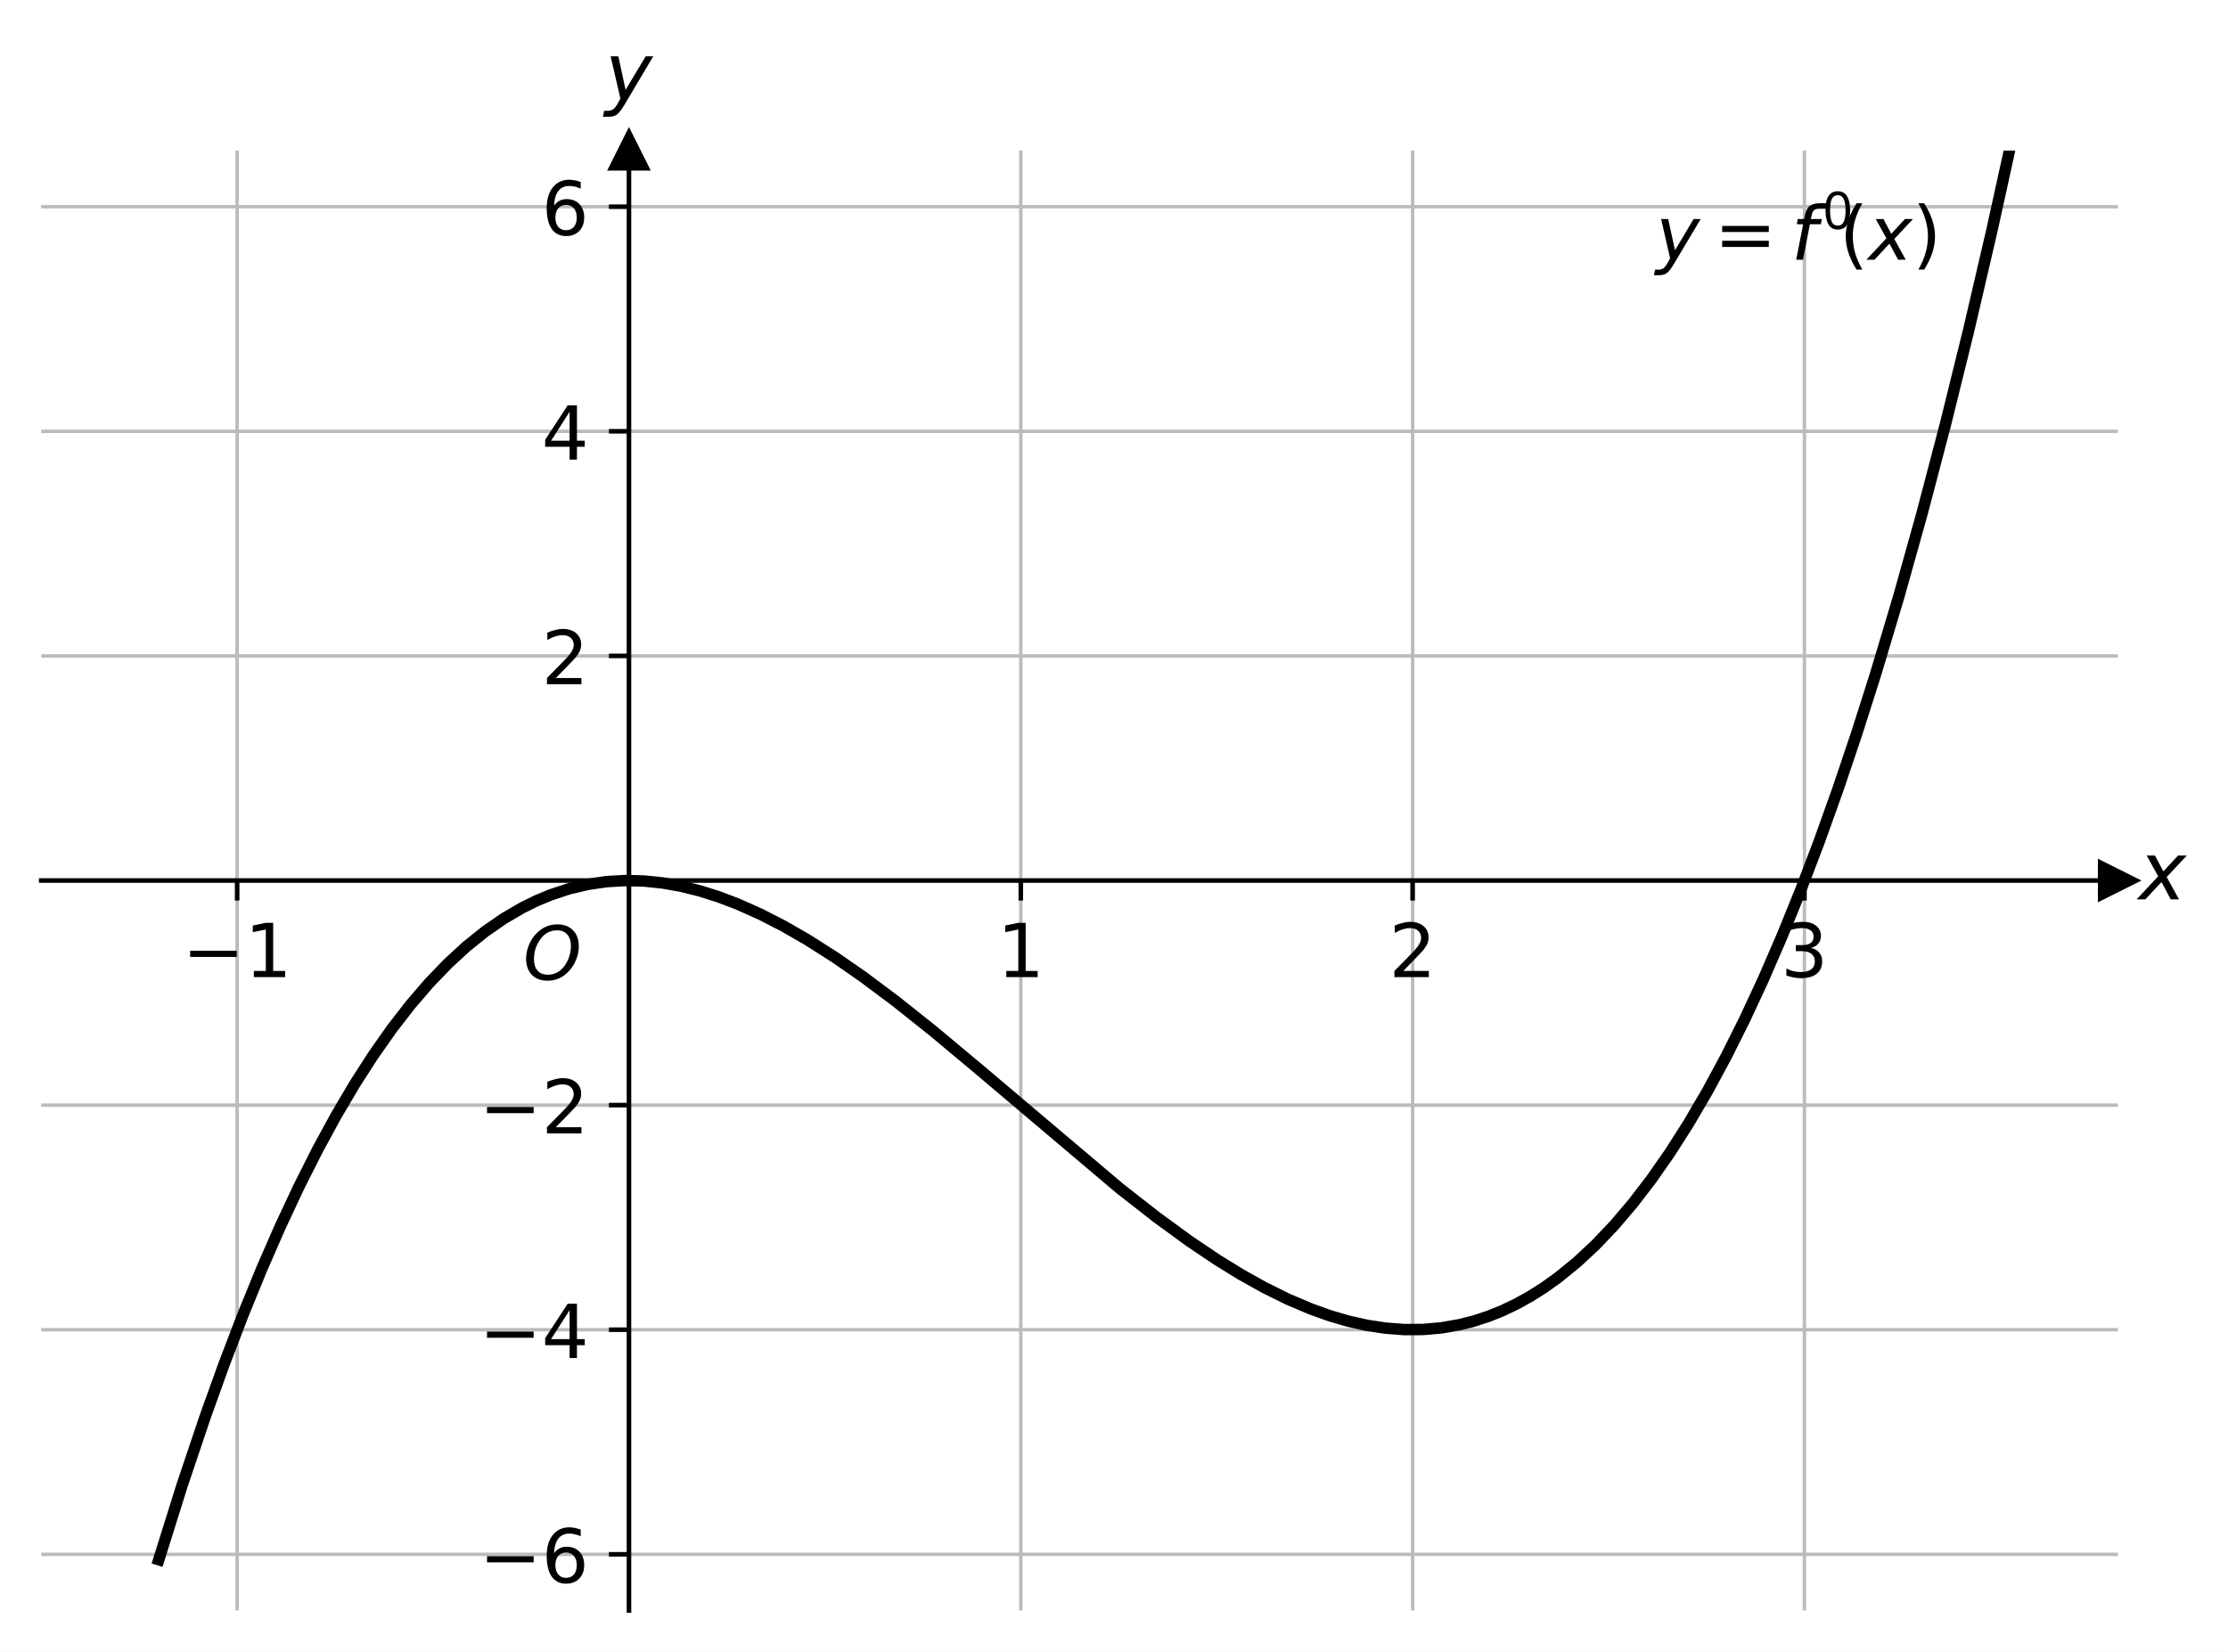
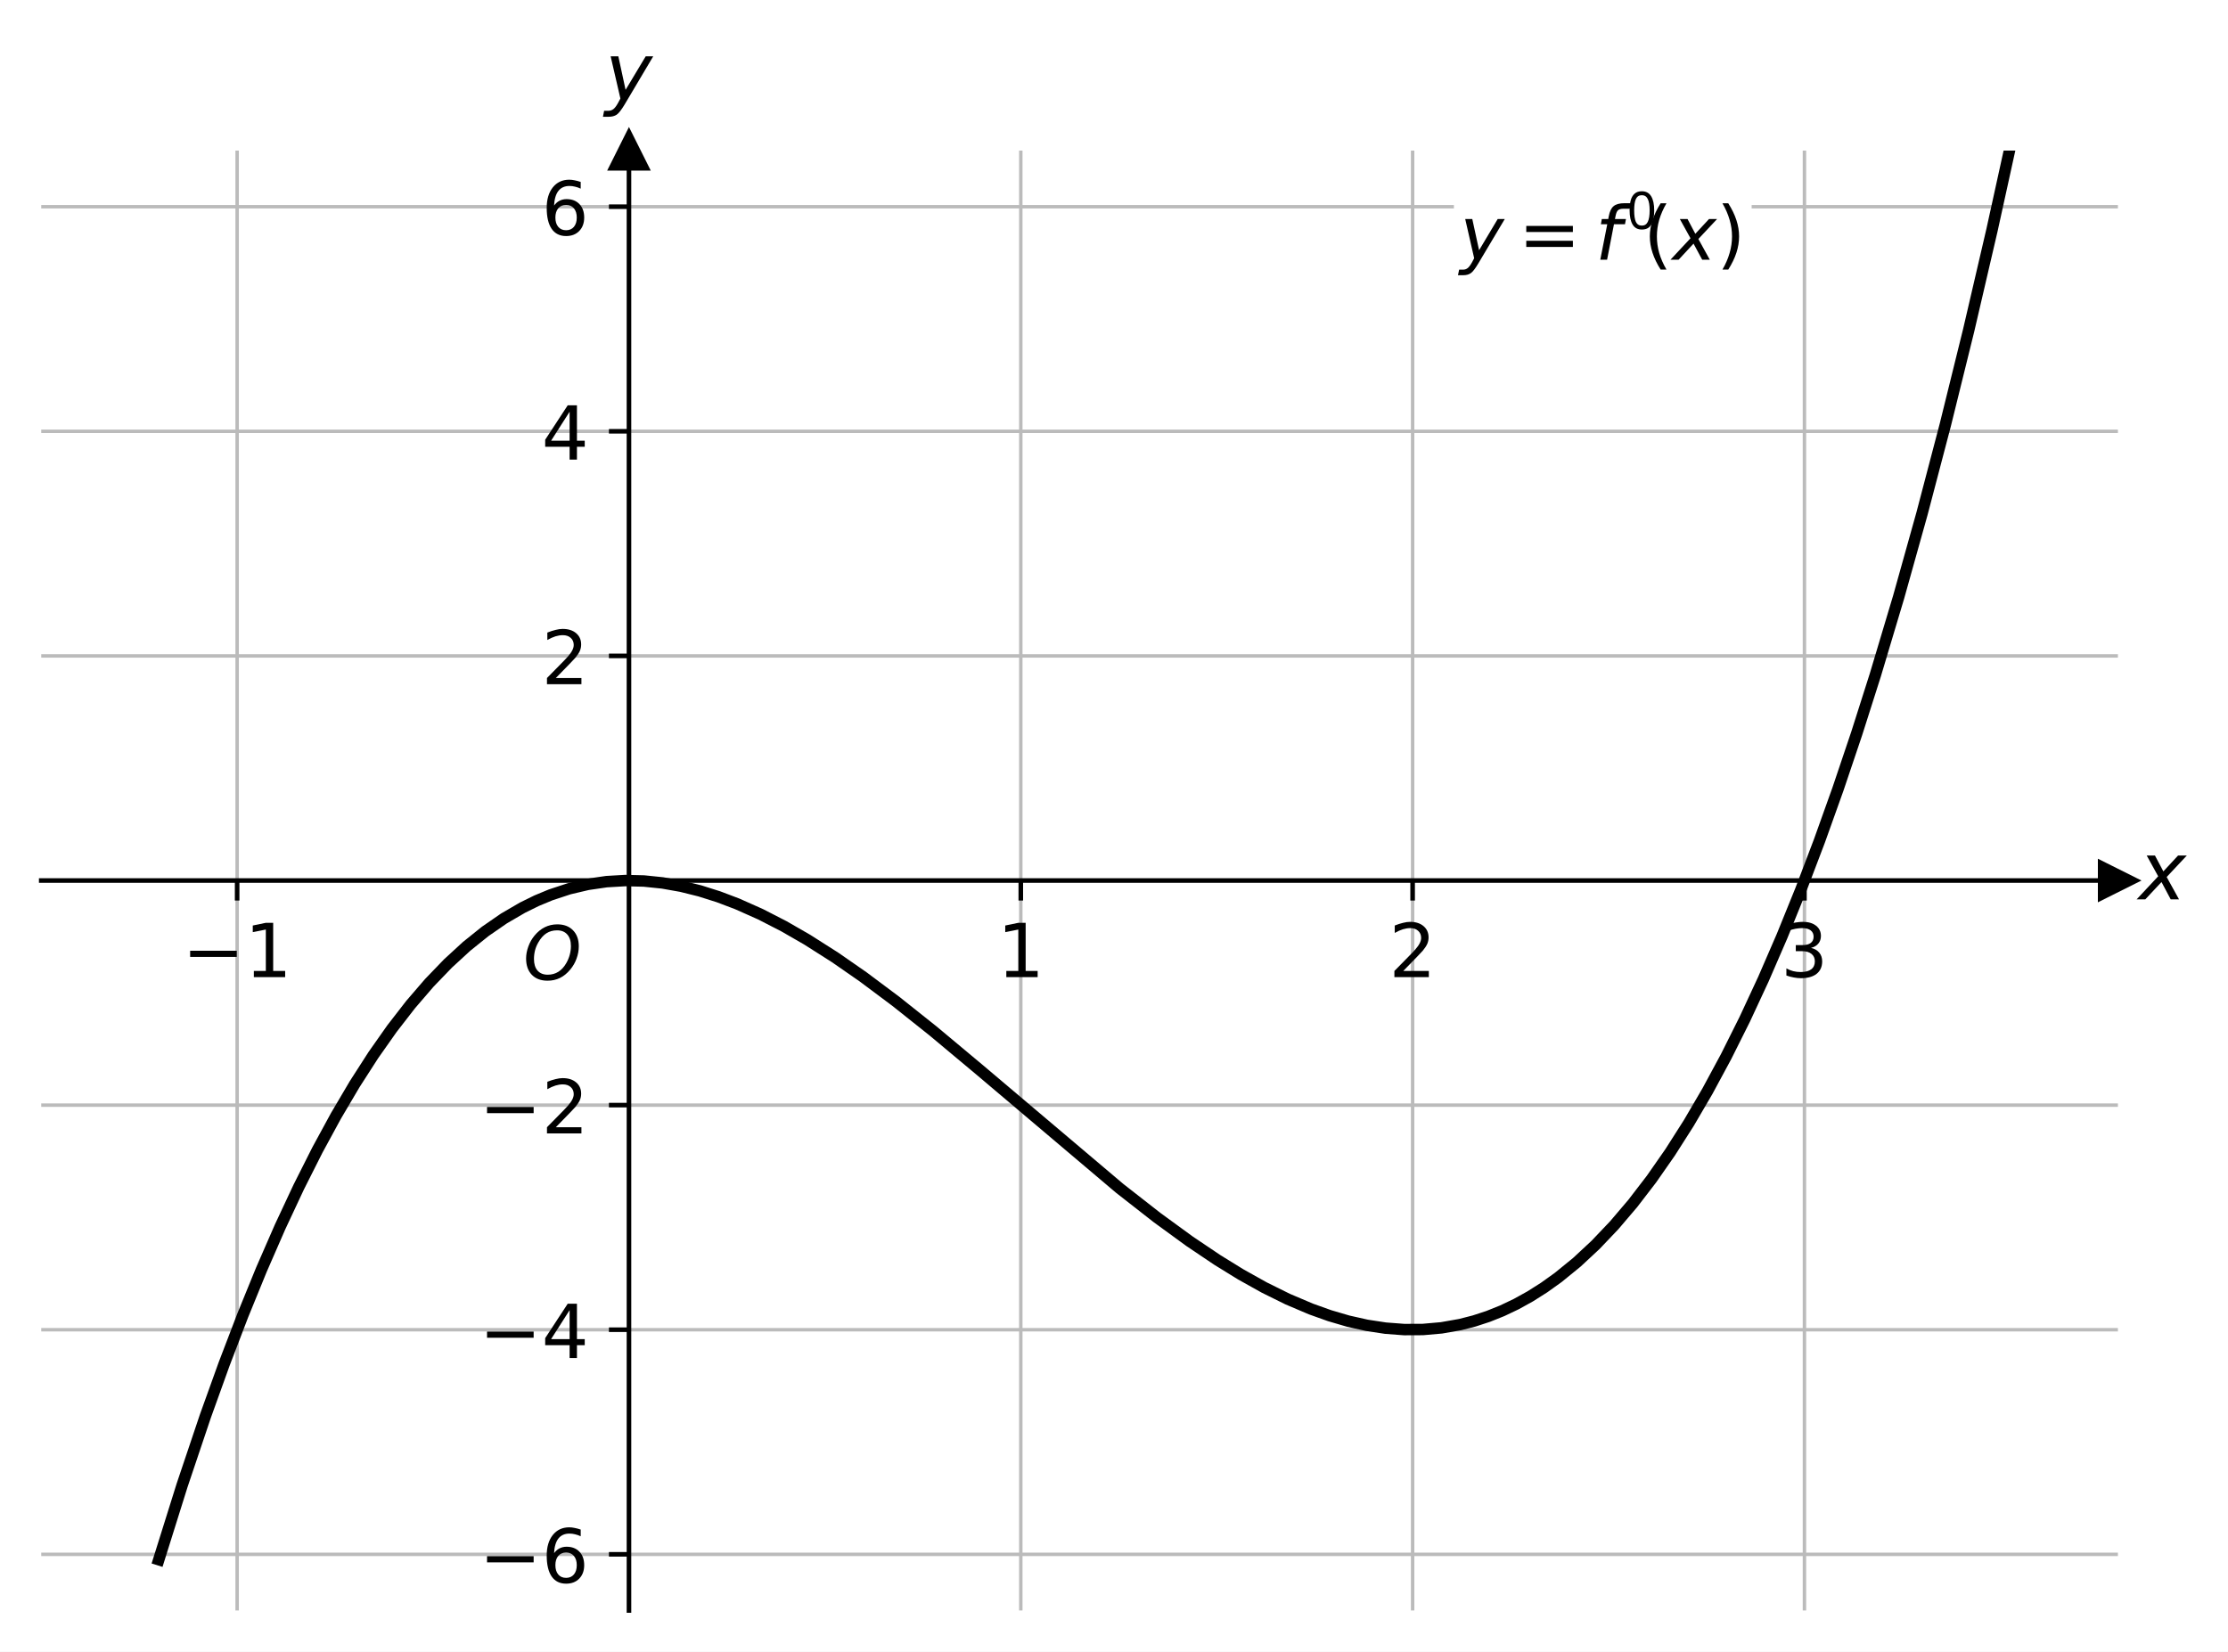
<svg xmlns="http://www.w3.org/2000/svg" xmlns:xlink="http://www.w3.org/1999/xlink" width="389.127pt" height="288.524pt" viewBox="0 0 389.127 288.524" version="1.1">
  <defs>
    <style type="text/css">*{stroke-linejoin: round; stroke-linecap: butt}</style>
  </defs>
  <g id="figure_1">
    <g id="patch_1">
      <path d="M 0 288.524  L 389.127 288.524  L 389.127 0  L 0 0  z " style="fill: #ffffff" />
    </g>
    <g id="axes_1">
      <g id="patch_2">
        <path d="M 7.2 281.324  L 369.9 281.324  L 369.9 26.3  L 7.2 26.3  z " style="fill: #ffffff" />
      </g>
      <g id="matplotlib.axis_1">
        <g id="xtick_1">
          <g id="line2d_1">
-             <path d="M 41.417 281.324  L 41.417 26.3  " clip-path="url(#p756f728cad)" style="fill: none; stroke: #bbbbbb; stroke-width: 0.6; stroke-linecap: square" />
+             <path d="M 41.417 281.324  L 41.417 26.3  " clip-path="url(#p54799bf0ea)" style="fill: none; stroke: #bbbbbb; stroke-width: 0.6; stroke-linecap: square" />
          </g>
          <g id="line2d_2">
            <defs>
-               <path id="m694ea59f63" d="M 0 0  L 0 3.5  " style="stroke: #000000; stroke-width: 0.8" />
+               <path id="m802ea425b5" d="M 0 0  L 0 3.5  " style="stroke: #000000; stroke-width: 0.8" />
            </defs>
            <g>
-               <use xlink:href="#m694ea59f63" x="41.417" y="153.812" style="stroke: #000000; stroke-width: 0.8" />
+               <use xlink:href="#m802ea425b5" x="41.417" y="153.812" style="stroke: #000000; stroke-width: 0.8" />
            </g>
          </g>
          <g id="text_1">
            <text style="font-size: 13px; font-family: 'DejaVu Sans'; text-anchor: middle" x="41.417" y="170.689" transform="rotate(-0 41.41698 170.6894)">−1</text>
          </g>
        </g>
        <g id="xtick_2">
          <g id="line2d_3">
-             <path d="M 178.285 281.324  L 178.285 26.3  " clip-path="url(#p756f728cad)" style="fill: none; stroke: #bbbbbb; stroke-width: 0.6; stroke-linecap: square" />
+             <path d="M 178.285 281.324  L 178.285 26.3  " clip-path="url(#p54799bf0ea)" style="fill: none; stroke: #bbbbbb; stroke-width: 0.6; stroke-linecap: square" />
          </g>
          <g id="line2d_4">
            <g>
-               <use xlink:href="#m694ea59f63" x="178.285" y="153.812" style="stroke: #000000; stroke-width: 0.8" />
+               <use xlink:href="#m802ea425b5" x="178.285" y="153.812" style="stroke: #000000; stroke-width: 0.8" />
            </g>
          </g>
          <g id="text_2">
            <text style="font-size: 13px; font-family: 'DejaVu Sans'; text-anchor: middle" x="178.285" y="170.689" transform="rotate(-0 178.2849 170.6894)">1</text>
          </g>
        </g>
        <g id="xtick_3">
          <g id="line2d_5">
-             <path d="M 246.719 281.324  L 246.719 26.3  " clip-path="url(#p756f728cad)" style="fill: none; stroke: #bbbbbb; stroke-width: 0.6; stroke-linecap: square" />
+             <path d="M 246.719 281.324  L 246.719 26.3  " clip-path="url(#p54799bf0ea)" style="fill: none; stroke: #bbbbbb; stroke-width: 0.6; stroke-linecap: square" />
          </g>
          <g id="line2d_6">
            <g>
-               <use xlink:href="#m694ea59f63" x="246.719" y="153.812" style="stroke: #000000; stroke-width: 0.8" />
+               <use xlink:href="#m802ea425b5" x="246.719" y="153.812" style="stroke: #000000; stroke-width: 0.8" />
            </g>
          </g>
          <g id="text_3">
            <text style="font-size: 13px; font-family: 'DejaVu Sans'; text-anchor: middle" x="246.719" y="170.689" transform="rotate(-0 246.7189 170.6894)">2</text>
          </g>
        </g>
        <g id="xtick_4">
          <g id="line2d_7">
-             <path d="M 315.153 281.324  L 315.153 26.3  " clip-path="url(#p756f728cad)" style="fill: none; stroke: #bbbbbb; stroke-width: 0.6; stroke-linecap: square" />
+             <path d="M 315.153 281.324  L 315.153 26.3  " clip-path="url(#p54799bf0ea)" style="fill: none; stroke: #bbbbbb; stroke-width: 0.6; stroke-linecap: square" />
          </g>
          <g id="line2d_8">
            <g>
-               <use xlink:href="#m694ea59f63" x="315.153" y="153.812" style="stroke: #000000; stroke-width: 0.8" />
+               <use xlink:href="#m802ea425b5" x="315.153" y="153.812" style="stroke: #000000; stroke-width: 0.8" />
            </g>
          </g>
          <g id="text_4">
            <text style="font-size: 13px; font-family: 'DejaVu Sans'; text-anchor: middle" x="315.153" y="170.689" transform="rotate(-0 315.1528 170.6894)">3</text>
          </g>
        </g>
      </g>
      <g id="matplotlib.axis_2">
        <g id="ytick_1">
          <g id="line2d_9">
-             <path d="M 7.2 271.516  L 369.9 271.516  " clip-path="url(#p756f728cad)" style="fill: none; stroke: #bbbbbb; stroke-width: 0.6; stroke-linecap: square" />
+             <path d="M 7.2 271.516  L 369.9 271.516  " clip-path="url(#p54799bf0ea)" style="fill: none; stroke: #bbbbbb; stroke-width: 0.6; stroke-linecap: square" />
          </g>
          <g id="line2d_10">
            <defs>
-               <path id="m11cade0766" d="M 0 0  L -3.5 0  " style="stroke: #000000; stroke-width: 0.8" />
+               <path id="m2aef047bb4" d="M 0 0  L -3.5 0  " style="stroke: #000000; stroke-width: 0.8" />
            </defs>
            <g>
-               <use xlink:href="#m11cade0766" x="109.851" y="271.516" style="stroke: #000000; stroke-width: 0.8" />
+               <use xlink:href="#m2aef047bb4" x="109.851" y="271.516" style="stroke: #000000; stroke-width: 0.8" />
            </g>
          </g>
          <g id="text_5">
            <text style="font-size: 13px; font-family: 'DejaVu Sans'; text-anchor: end" x="102.851" y="276.454" transform="rotate(-0 102.8509 276.4543)">−6</text>
          </g>
        </g>
        <g id="ytick_2">
          <g id="line2d_11">
-             <path d="M 7.2 232.281  L 369.9 232.281  " clip-path="url(#p756f728cad)" style="fill: none; stroke: #bbbbbb; stroke-width: 0.6; stroke-linecap: square" />
+             <path d="M 7.2 232.281  L 369.9 232.281  " clip-path="url(#p54799bf0ea)" style="fill: none; stroke: #bbbbbb; stroke-width: 0.6; stroke-linecap: square" />
          </g>
          <g id="line2d_12">
            <g>
-               <use xlink:href="#m11cade0766" x="109.851" y="232.281" style="stroke: #000000; stroke-width: 0.8" />
+               <use xlink:href="#m2aef047bb4" x="109.851" y="232.281" style="stroke: #000000; stroke-width: 0.8" />
            </g>
          </g>
          <g id="text_6">
            <text style="font-size: 13px; font-family: 'DejaVu Sans'; text-anchor: end" x="102.851" y="237.22" transform="rotate(-0 102.8509 237.2199)">−4</text>
          </g>
        </g>
        <g id="ytick_3">
          <g id="line2d_13">
-             <path d="M 7.2 193.047  L 369.9 193.047  " clip-path="url(#p756f728cad)" style="fill: none; stroke: #bbbbbb; stroke-width: 0.6; stroke-linecap: square" />
+             <path d="M 7.2 193.047  L 369.9 193.047  " clip-path="url(#p54799bf0ea)" style="fill: none; stroke: #bbbbbb; stroke-width: 0.6; stroke-linecap: square" />
          </g>
          <g id="line2d_14">
            <g>
-               <use xlink:href="#m11cade0766" x="109.851" y="193.047" style="stroke: #000000; stroke-width: 0.8" />
+               <use xlink:href="#m2aef047bb4" x="109.851" y="193.047" style="stroke: #000000; stroke-width: 0.8" />
            </g>
          </g>
          <g id="text_7">
            <text style="font-size: 13px; font-family: 'DejaVu Sans'; text-anchor: end" x="102.851" y="197.985" transform="rotate(-0 102.8509 197.9854)">−2</text>
          </g>
        </g>
        <g id="ytick_4">
          <g id="line2d_15">
-             <path d="M 7.2 114.578  L 369.9 114.578  " clip-path="url(#p756f728cad)" style="fill: none; stroke: #bbbbbb; stroke-width: 0.6; stroke-linecap: square" />
+             <path d="M 7.2 114.578  L 369.9 114.578  " clip-path="url(#p54799bf0ea)" style="fill: none; stroke: #bbbbbb; stroke-width: 0.6; stroke-linecap: square" />
          </g>
          <g id="line2d_16">
            <g>
-               <use xlink:href="#m11cade0766" x="109.851" y="114.578" style="stroke: #000000; stroke-width: 0.8" />
+               <use xlink:href="#m2aef047bb4" x="109.851" y="114.578" style="stroke: #000000; stroke-width: 0.8" />
            </g>
          </g>
          <g id="text_8">
            <text style="font-size: 13px; font-family: 'DejaVu Sans'; text-anchor: end" x="102.851" y="119.516" transform="rotate(-0 102.8509 119.5165)">2</text>
          </g>
        </g>
        <g id="ytick_5">
          <g id="line2d_17">
-             <path d="M 7.2 75.344  L 369.9 75.344  " clip-path="url(#p756f728cad)" style="fill: none; stroke: #bbbbbb; stroke-width: 0.6; stroke-linecap: square" />
+             <path d="M 7.2 75.344  L 369.9 75.344  " clip-path="url(#p54799bf0ea)" style="fill: none; stroke: #bbbbbb; stroke-width: 0.6; stroke-linecap: square" />
          </g>
          <g id="line2d_18">
            <g>
-               <use xlink:href="#m11cade0766" x="109.851" y="75.344" style="stroke: #000000; stroke-width: 0.8" />
+               <use xlink:href="#m2aef047bb4" x="109.851" y="75.344" style="stroke: #000000; stroke-width: 0.8" />
            </g>
          </g>
          <g id="text_9">
            <text style="font-size: 13px; font-family: 'DejaVu Sans'; text-anchor: end" x="102.851" y="80.282" transform="rotate(-0 102.8509 80.28203)">4</text>
          </g>
        </g>
        <g id="ytick_6">
          <g id="line2d_19">
-             <path d="M 7.2 36.109  L 369.9 36.109  " clip-path="url(#p756f728cad)" style="fill: none; stroke: #bbbbbb; stroke-width: 0.6; stroke-linecap: square" />
+             <path d="M 7.2 36.109  L 369.9 36.109  " clip-path="url(#p54799bf0ea)" style="fill: none; stroke: #bbbbbb; stroke-width: 0.6; stroke-linecap: square" />
          </g>
          <g id="line2d_20">
            <g>
-               <use xlink:href="#m11cade0766" x="109.851" y="36.109" style="stroke: #000000; stroke-width: 0.8" />
+               <use xlink:href="#m2aef047bb4" x="109.851" y="36.109" style="stroke: #000000; stroke-width: 0.8" />
            </g>
          </g>
          <g id="text_10">
            <text style="font-size: 13px; font-family: 'DejaVu Sans'; text-anchor: end" x="102.851" y="41.048" transform="rotate(-0 102.8509 41.04757)">6</text>
          </g>
        </g>
      </g>
      <g id="line2d_21">
        <defs>
-           <path id="m7c8cd1b5ca" d="M 3 0  L -3 -3  L -3 3  z " style="stroke: #000000; stroke-linejoin: miter" />
+           <path id="m3963346862" d="M 3 0  L -3 -3  L -3 3  z " style="stroke: #000000; stroke-linejoin: miter" />
        </defs>
        <g>
-           <use xlink:href="#m7c8cd1b5ca" x="369.9" y="153.812" style="stroke: #000000; stroke-linejoin: miter" />
+           <use xlink:href="#m3963346862" x="369.9" y="153.812" style="stroke: #000000; stroke-linejoin: miter" />
        </g>
      </g>
      <g id="line2d_22">
        <defs>
-           <path id="m4af085b4dd" d="M 0 -3  L -3 3  L 3 3  z " style="stroke: #000000; stroke-linejoin: miter" />
+           <path id="mb5b43f759f" d="M 0 -3  L -3 3  L 3 3  z " style="stroke: #000000; stroke-linejoin: miter" />
        </defs>
        <g>
-           <use xlink:href="#m4af085b4dd" x="109.851" y="26.3" style="stroke: #000000; stroke-linejoin: miter" />
+           <use xlink:href="#mb5b43f759f" x="109.851" y="26.3" style="stroke: #000000; stroke-linejoin: miter" />
        </g>
      </g>
      <g id="line2d_23">
-         <path d="M 27.73 272.457  L 31.804 259.46  L 35.877 247.356  L 39.136 238.298  L 42.395 229.783  L 45.653 221.798  L 48.912 214.331  L 52.171 207.367  L 55.43 200.896  L 58.688 194.904  L 61.947 189.379  L 65.206 184.307  L 68.465 179.676  L 71.723 175.473  L 74.982 171.686  L 78.241 168.302  L 81.5 165.308  L 84.758 162.692  L 88.017 160.44  L 91.276 158.541  L 93.72 157.339  L 96.164 156.323  L 99.423 155.248  L 102.682 154.481  L 105.94 154.008  L 109.199 153.818  L 112.458 153.897  L 115.717 154.233  L 118.975 154.812  L 122.234 155.623  L 125.493 156.653  L 128.752 157.888  L 132.825 159.703  L 136.899 161.795  L 140.972 164.139  L 145.86 167.249  L 150.748 170.644  L 156.451 174.908  L 162.969 180.095  L 171.116 186.904  L 195.556 207.585  L 202.074 212.681  L 207.777 216.839  L 212.665 220.126  L 216.738 222.636  L 220.812 224.911  L 224.885 226.928  L 228.959 228.66  L 232.217 229.825  L 235.476 230.78  L 238.735 231.512  L 241.994 232.007  L 245.252 232.255  L 248.511 232.241  L 251.77 231.953  L 255.029 231.379  L 257.473 230.752  L 259.917 229.952  L 262.361 228.972  L 264.805 227.809  L 267.249 226.455  L 269.693 224.906  L 272.137 223.157  L 275.396 220.503  L 278.655 217.471  L 281.913 214.047  L 285.172 210.219  L 288.431 205.975  L 291.69 201.3  L 294.949 196.183  L 298.207 190.612  L 301.466 184.572  L 304.725 178.052  L 307.984 171.039  L 311.242 163.521  L 314.501 155.483  L 317.76 146.915  L 321.019 137.802  L 324.277 128.133  L 327.536 117.894  L 331.61 104.276  L 335.683 89.723  L 339.756 74.211  L 343.83 57.715  L 347.903 40.21  L 351.977 21.672  L 352.792 17.838  L 352.792 17.838  " clip-path="url(#p756f728cad)" style="fill: none; stroke: #000000; stroke-width: 2; stroke-linecap: square" />
+         <path d="M 27.73 272.457  L 31.804 259.46  L 35.877 247.356  L 39.136 238.298  L 42.395 229.783  L 45.653 221.798  L 48.912 214.331  L 52.171 207.367  L 55.43 200.896  L 58.688 194.904  L 61.947 189.379  L 65.206 184.307  L 68.465 179.676  L 71.723 175.473  L 74.982 171.686  L 78.241 168.302  L 81.5 165.308  L 84.758 162.692  L 88.017 160.44  L 91.276 158.541  L 93.72 157.339  L 96.164 156.323  L 99.423 155.248  L 102.682 154.481  L 105.94 154.008  L 109.199 153.818  L 112.458 153.897  L 115.717 154.233  L 118.975 154.812  L 122.234 155.623  L 125.493 156.653  L 128.752 157.888  L 132.825 159.703  L 136.899 161.795  L 140.972 164.139  L 145.86 167.249  L 150.748 170.644  L 156.451 174.908  L 162.969 180.095  L 171.116 186.904  L 195.556 207.585  L 202.074 212.681  L 207.777 216.839  L 212.665 220.126  L 216.738 222.636  L 220.812 224.911  L 224.885 226.928  L 228.959 228.66  L 232.217 229.825  L 235.476 230.78  L 238.735 231.512  L 241.994 232.007  L 245.252 232.255  L 248.511 232.241  L 251.77 231.953  L 255.029 231.379  L 257.473 230.752  L 259.917 229.952  L 262.361 228.972  L 264.805 227.809  L 267.249 226.455  L 269.693 224.906  L 272.137 223.157  L 275.396 220.503  L 278.655 217.471  L 281.913 214.047  L 285.172 210.219  L 288.431 205.975  L 291.69 201.3  L 294.949 196.183  L 298.207 190.612  L 301.466 184.572  L 304.725 178.052  L 307.984 171.039  L 311.242 163.521  L 314.501 155.483  L 317.76 146.915  L 321.019 137.802  L 324.277 128.133  L 327.536 117.894  L 331.61 104.276  L 335.683 89.723  L 339.756 74.211  L 343.83 57.715  L 347.903 40.21  L 351.977 21.672  L 352.792 17.838  L 352.792 17.838  " clip-path="url(#p54799bf0ea)" style="fill: none; stroke: #000000; stroke-width: 2; stroke-linecap: square" />
      </g>
      <g id="patch_3">
        <path d="M 109.851 281.324  L 109.851 26.3  " style="fill: none; stroke: #000000; stroke-width: 0.8; stroke-linejoin: miter; stroke-linecap: square" />
      </g>
      <g id="patch_4">
        <path d="M 7.2 153.812  L 369.9 153.812  " style="fill: none; stroke: #000000; stroke-width: 0.8; stroke-linejoin: miter; stroke-linecap: square" />
      </g>
      <g id="text_11">
        <g transform="translate(373.527 157.4492)">
          <text>
            <tspan x="0" y="-0.344" style="font-style: oblique; font-size: 14px; font-family: 'DejaVu Sans'">x</tspan>
          </text>
        </g>
      </g>
      <g id="text_12">
        <g transform="translate(105.6509 17.83672)">
          <text>
            <tspan x="0" y="-0.344" style="font-style: oblique; font-size: 14px; font-family: 'DejaVu Sans'">y</tspan>
          </text>
        </g>
      </g>
      <g id="text_13">
-         <g transform="translate(289.1847 45.91771)">
+         <g id="patch_5">
+           <path d="M 253.928 50.081  L 305.928 50.081  L 305.928 34.348  L 253.928 34.348  z " style="fill: #ffffff" />
+         </g>
+         <g transform="translate(254.9677 45.91771)">
          <text>
            <tspan x="0" y="-0.545" style="font-style: oblique; font-size: 13px; font-family: 'DejaVu Sans'">y</tspan>
            <tspan x="23.651" y="-0.545" style="font-style: oblique; font-size: 13px; font-family: 'DejaVu Sans'">f</tspan>
            <tspan x="37.125" y="-0.545" style="font-style: oblique; font-size: 13px; font-family: 'DejaVu Sans'">x</tspan>
            <tspan x="10.226" y="-0.545" style="font-size: 13px; font-family: 'DejaVu Sans'">=</tspan>
            <tspan x="32.053" y="-0.545" style="font-size: 13px; font-family: 'DejaVu Sans'">(</tspan>
            <tspan x="44.818" y="-0.545" style="font-size: 13px; font-family: 'DejaVu Sans'">)</tspan>
            <tspan x="29.196" y="-5.914" style="font-size: 9.1px; font-family: 'cmsy10'">0</tspan>
          </text>
        </g>
      </g>
      <g id="text_14">
        <g transform="translate(91.36887 171.468)">
          <text>
            <tspan x="0" y="-0.344" style="font-style: oblique; font-size: 13px; font-family: 'DejaVu Sans'">O</tspan>
          </text>
        </g>
      </g>
    </g>
  </g>
  <defs>
-     <clipPath id="p756f728cad">
+     <clipPath id="p54799bf0ea">
      <rect x="7.2" y="26.3" width="362.7" height="255.024" />
    </clipPath>
  </defs>
</svg>
